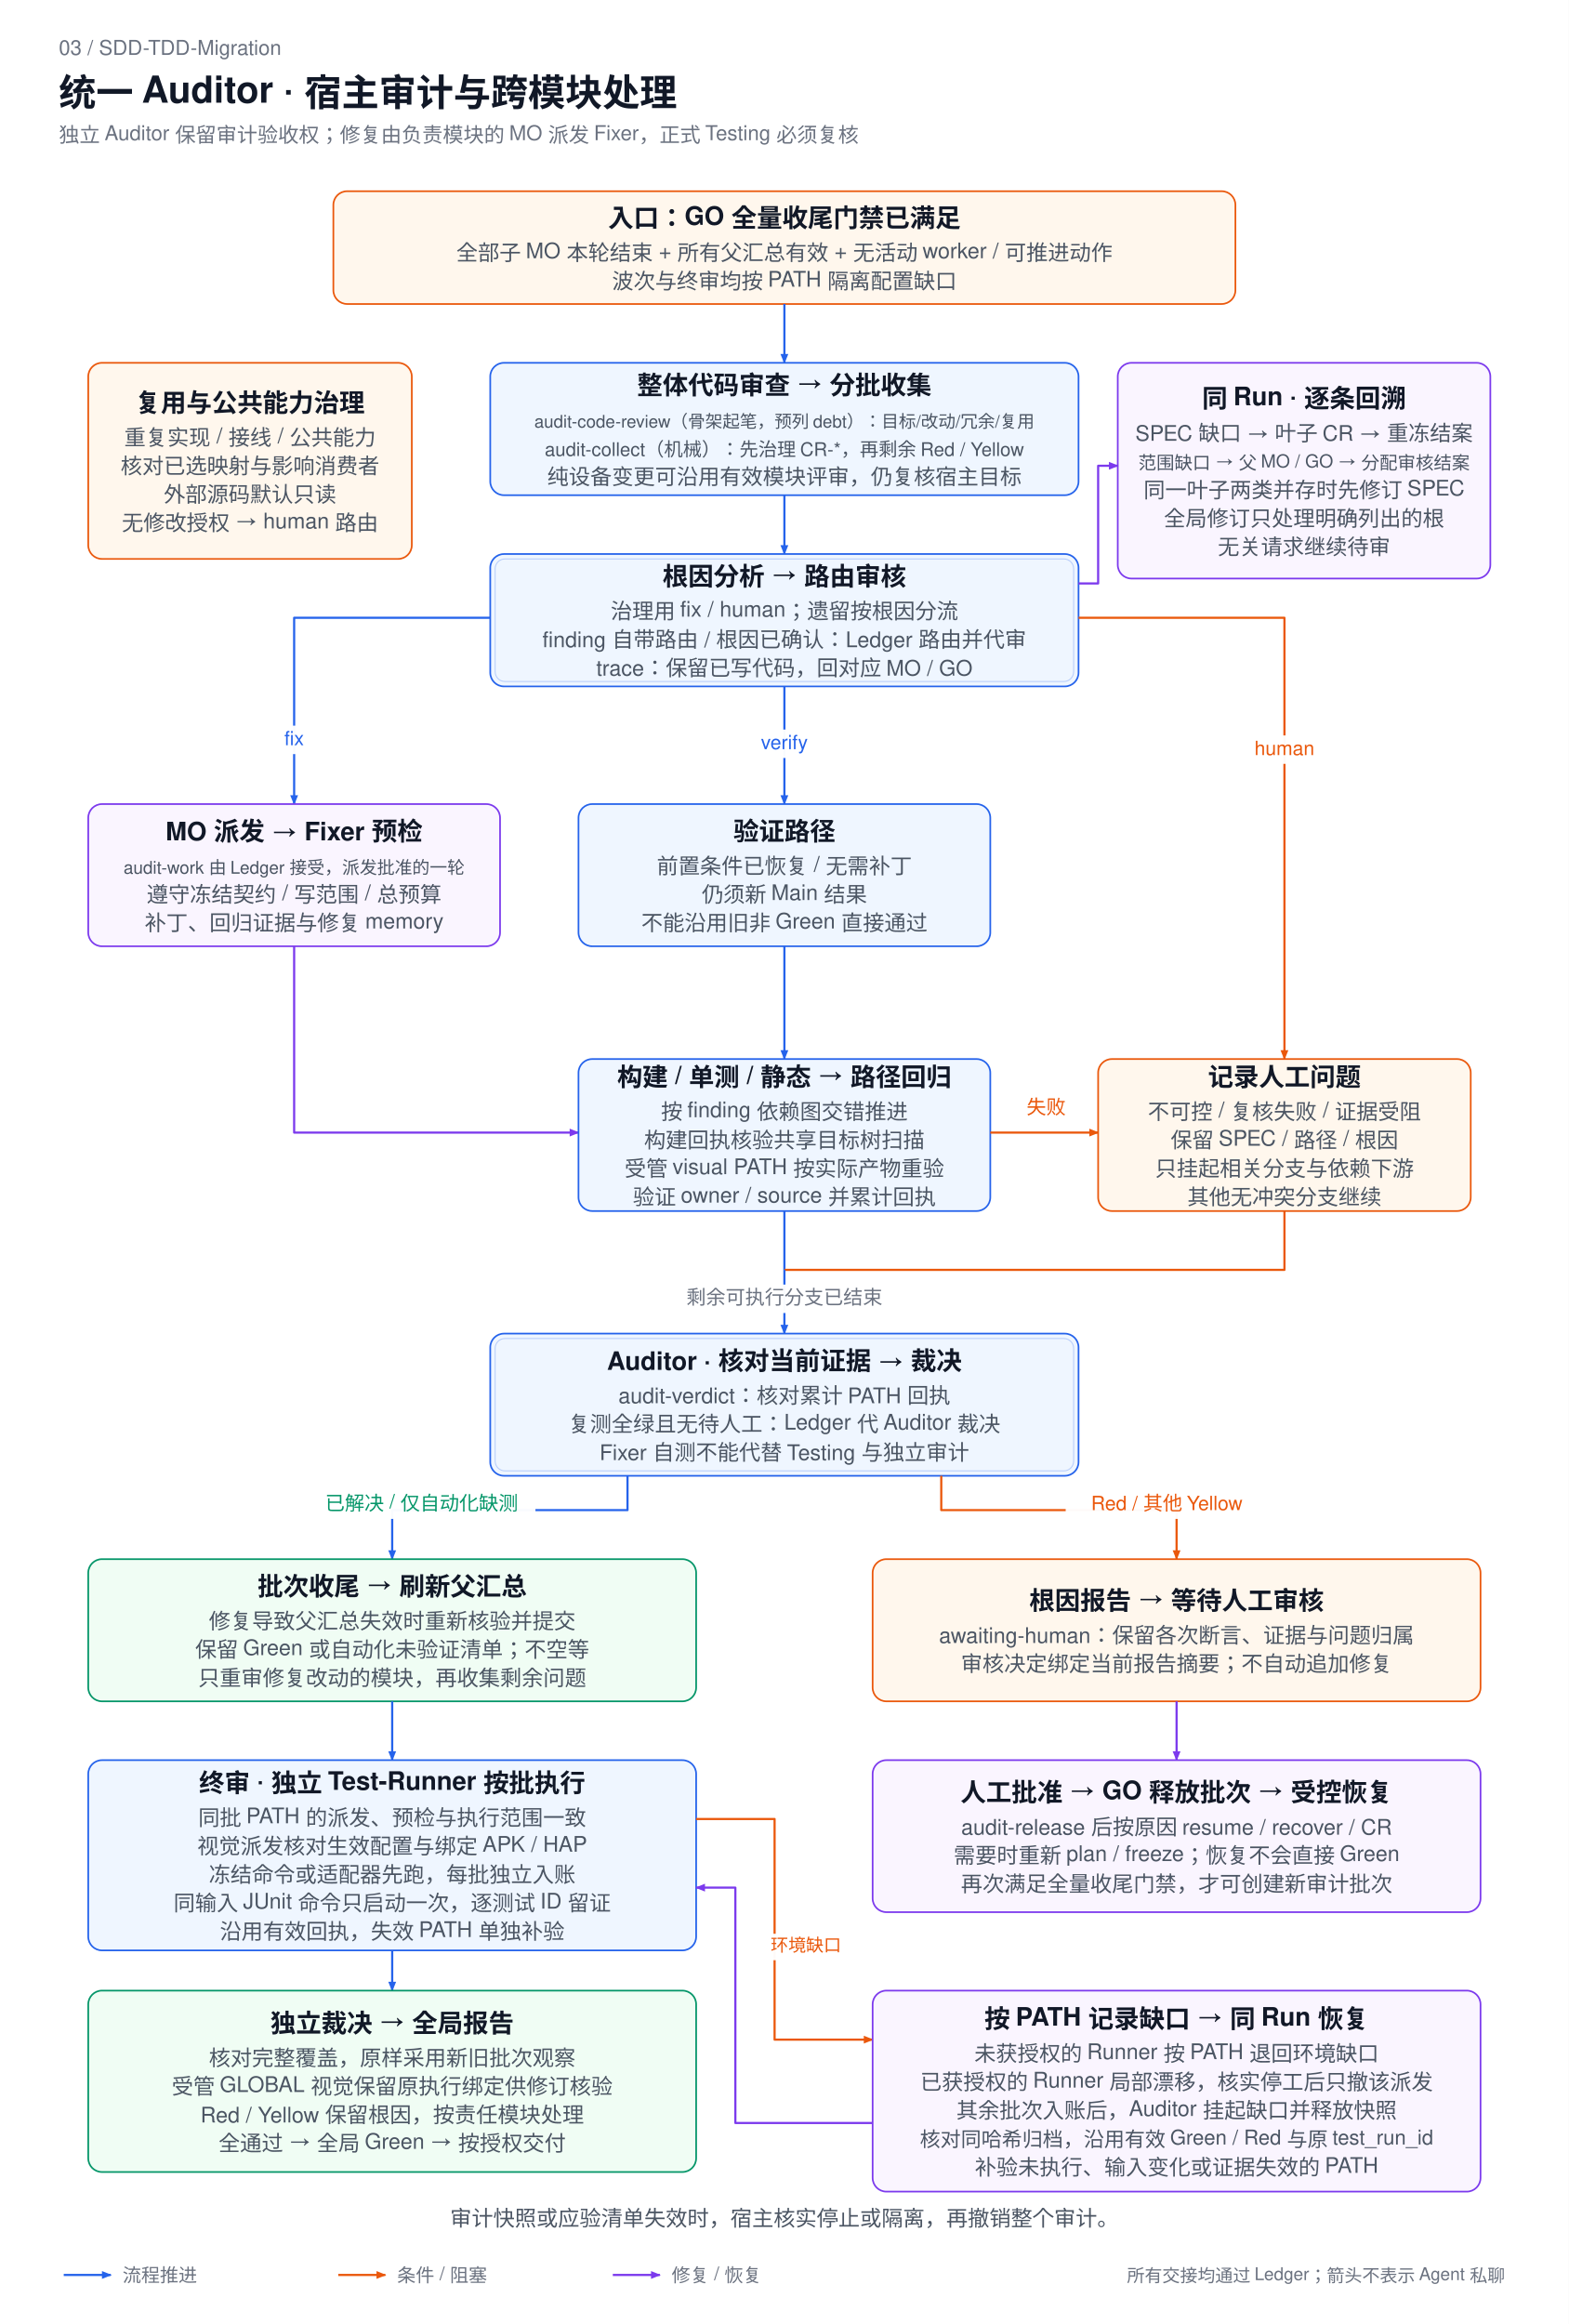
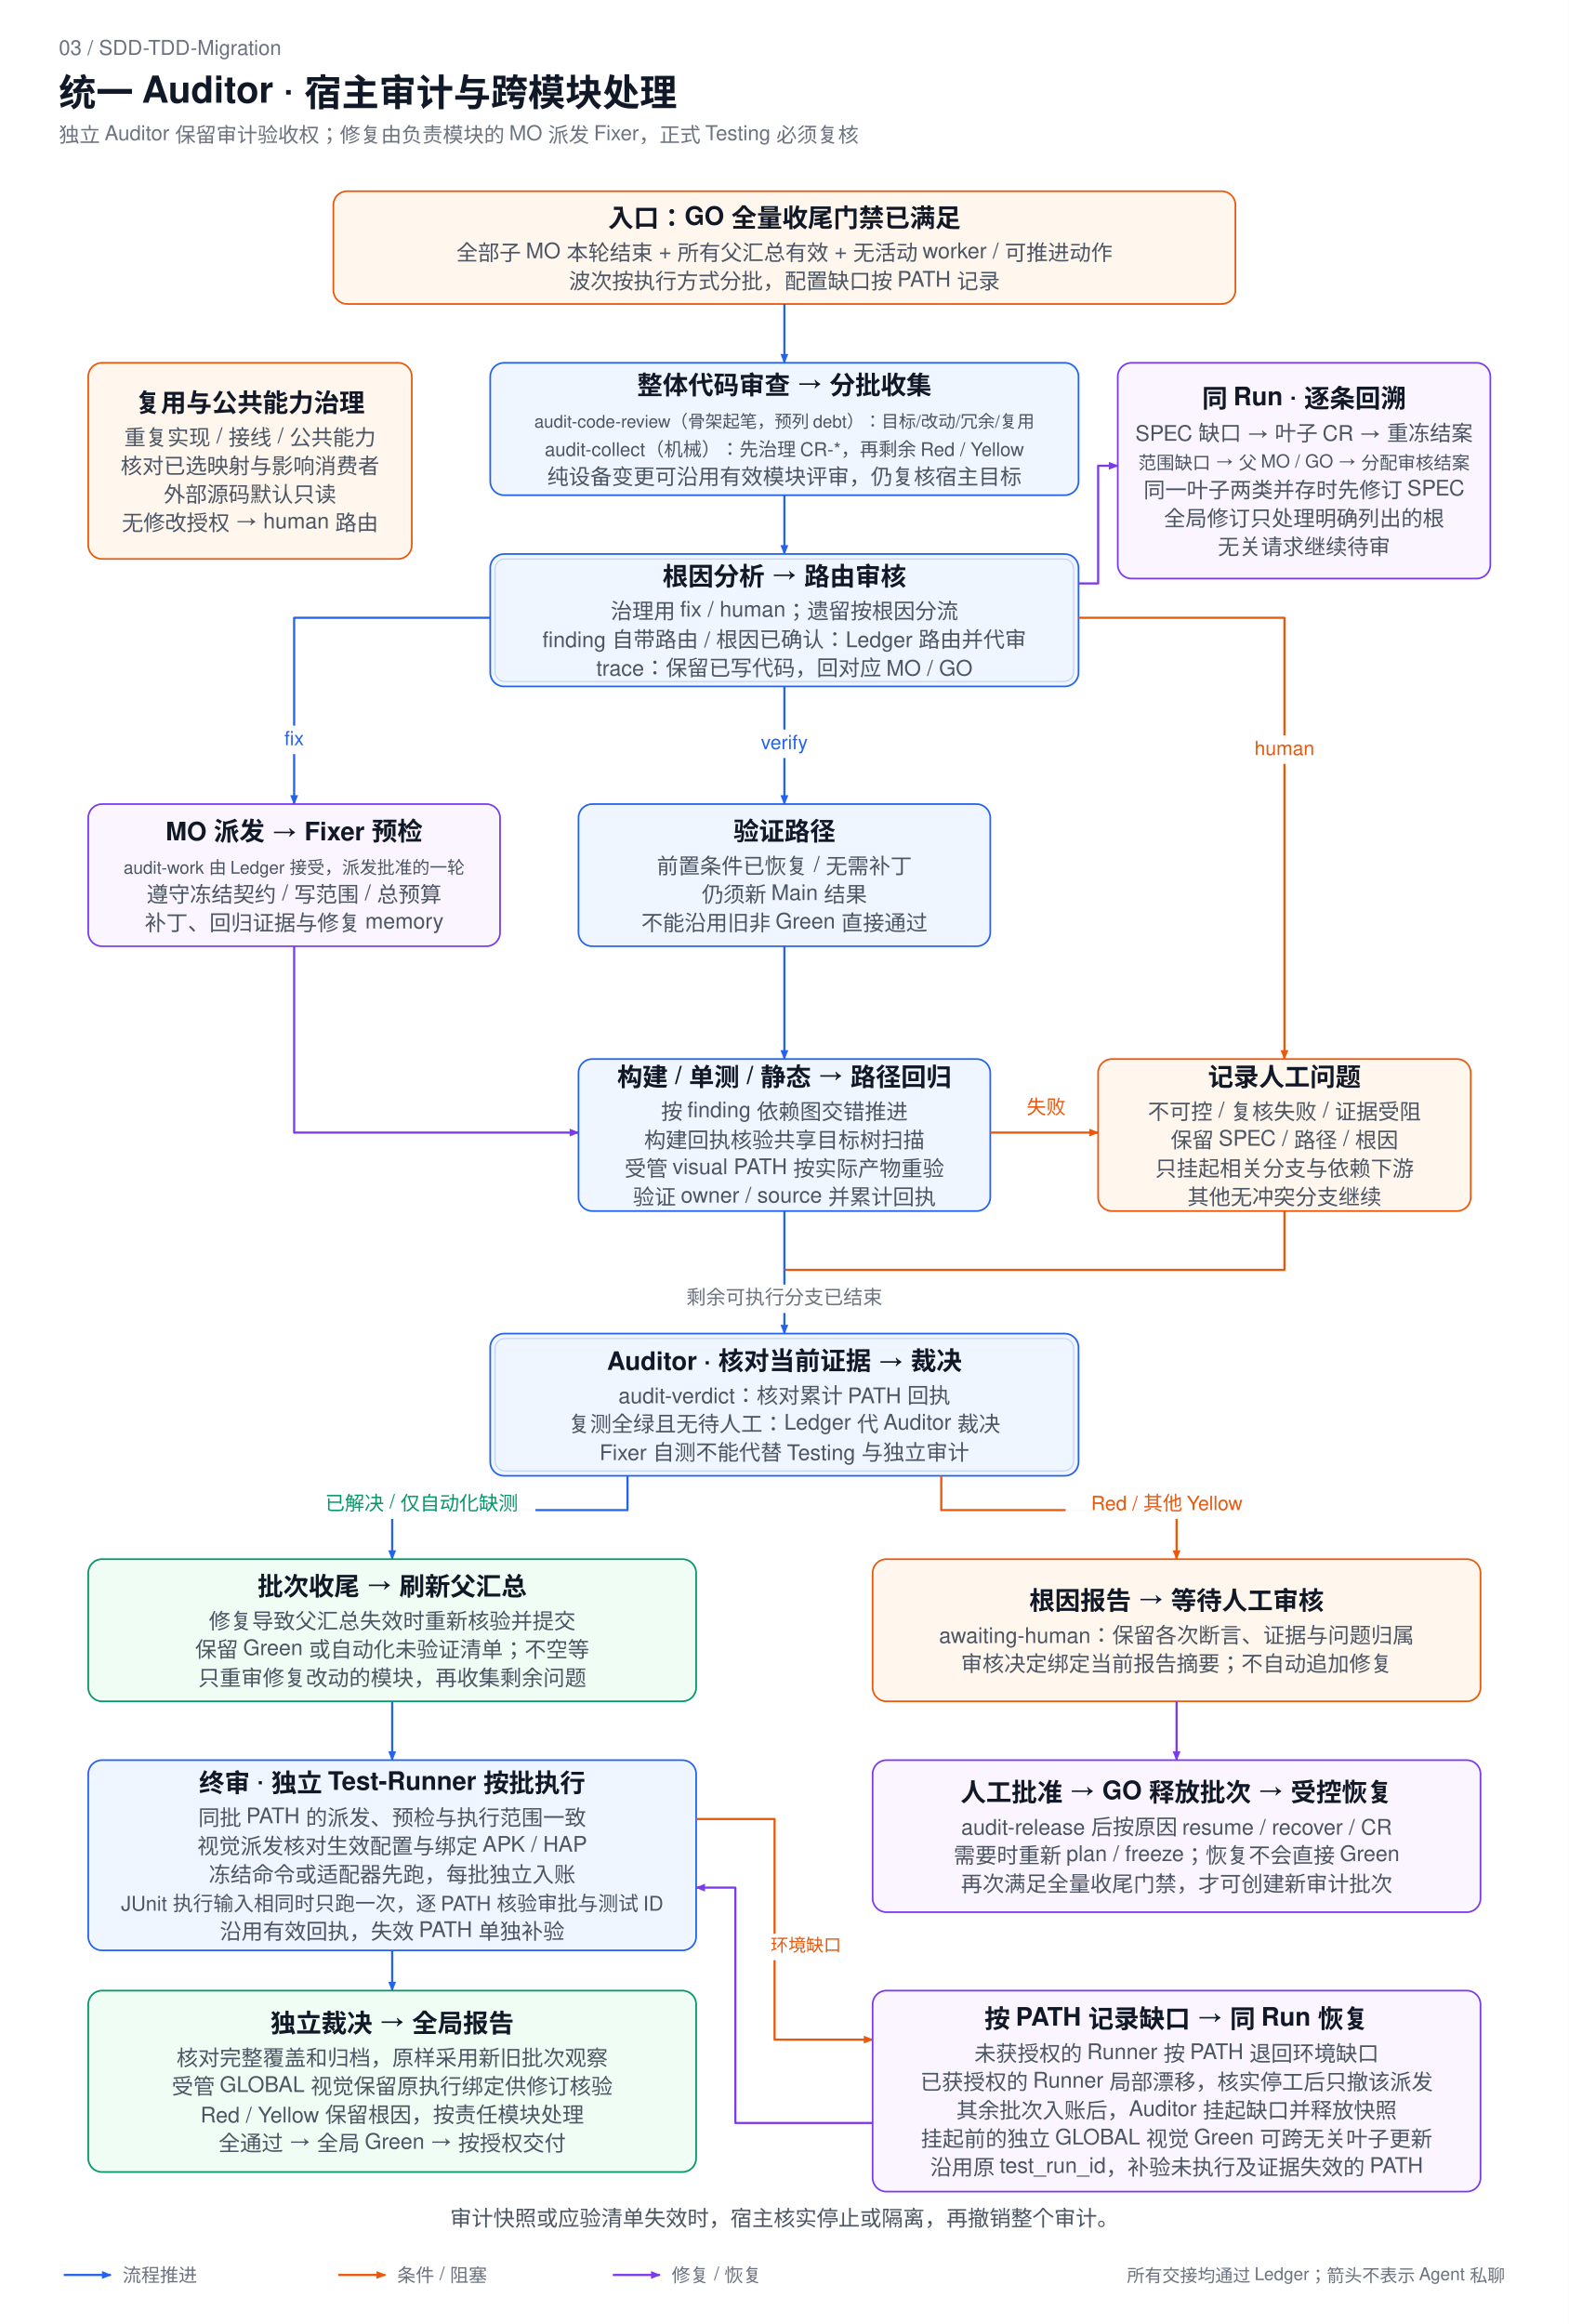
<svg xmlns="http://www.w3.org/2000/svg" width="1600" height="2370" viewBox="0 0 1600 2370" role="img" aria-labelledby="title desc">
  <style>text {font-family: "Helvetica Neue", Helvetica, Arial, "PingFang SC", "Microsoft YaHei", sans-serif;}</style>
  <defs>
    <marker id="arrow-blue" markerWidth="10" markerHeight="8" refX="9" refY="4" orient="auto" markerUnits="userSpaceOnUse">
      <path d="M0,0 L10,4 L0,8 Z" fill="#2563eb" />
    </marker>
    <marker id="arrow-orange" markerWidth="10" markerHeight="8" refX="9" refY="4" orient="auto" markerUnits="userSpaceOnUse">
      <path d="M0,0 L10,4 L0,8 Z" fill="#ea580c" />
    </marker>
    <marker id="arrow-green" markerWidth="10" markerHeight="8" refX="9" refY="4" orient="auto" markerUnits="userSpaceOnUse">
      <path d="M0,0 L10,4 L0,8 Z" fill="#059669" />
    </marker>
    <marker id="arrow-purple" markerWidth="10" markerHeight="8" refX="9" refY="4" orient="auto" markerUnits="userSpaceOnUse">
      <path d="M0,0 L10,4 L0,8 Z" fill="#7c3aed" />
    </marker>
    <marker id="arrow-gray" markerWidth="10" markerHeight="8" refX="9" refY="4" orient="auto" markerUnits="userSpaceOnUse">
      <path d="M0,0 L10,4 L0,8 Z" fill="#6b7280" />
    </marker>
  </defs>
  <rect width="1600" height="2370" fill="white" />
  <text x="60" y="56" font-size="21.00" fill="#6b7280" text-anchor="start" font-weight="400">03  /  SDD-TDD-Migration</text>
  <text x="60" y="108" font-size="38.00" fill="#111827" text-anchor="start" font-weight="700">统一 Auditor · 宿主审计与跨模块处理</text>
  <text x="60" y="145" font-size="21.00" fill="#6b7280" text-anchor="start" font-weight="400">独立 Auditor 保留审计验收权；修复由负责模块的 MO 派发 Fixer，正式 Testing 必须复核</text>
  <rect x="340" y="195" width="920" height="115" rx="14" fill="#fff7ed" stroke="#ea580c" stroke-width="1.7" />
  <text x="800.0" y="231.5" font-size="26.00" fill="#111827" text-anchor="middle" font-weight="650">入口：GO 全量收尾门禁已满足</text>
  <text x="800.0" y="265.5" font-size="22.00" fill="#4b5563" text-anchor="middle" font-weight="400">全部子 MO 本轮结束 + 所有父汇总有效 + 无活动 worker / 可推进动作</text>
-   <text x="800.0" y="294.5" font-size="22.00" fill="#4b5563" text-anchor="middle" font-weight="400">波次与终审均按 PATH 隔离配置缺口</text>
+   <text x="800.0" y="294.5" font-size="22.00" fill="#4b5563" text-anchor="middle" font-weight="400">波次按执行方式分批，配置缺口按 PATH 记录</text>
  <path d="M800,310 L800,370" fill="none" stroke="#2563eb" stroke-width="2.2" stroke-linejoin="round" marker-end="url(#arrow-blue)" />
  <rect x="500" y="370" width="600" height="135" rx="14" fill="#eff6ff" stroke="#2563eb" stroke-width="1.7" />
  <text x="800.0" y="402.0" font-size="26.00" fill="#111827" text-anchor="middle" font-weight="650">整体代码审查 → 分批收集</text>
  <text x="800.0" y="436.0" font-size="17.67" fill="#4b5563" text-anchor="middle" font-weight="400">audit-code-review（骨架起笔，预列 debt）：目标/改动/冗余/复用</text>
  <text x="800.0" y="465.0" font-size="19.21" fill="#4b5563" text-anchor="middle" font-weight="400">audit-collect（机械）：先治理 CR-*，再剩余 Red / Yellow</text>
  <text x="800.0" y="494.0" font-size="22.00" fill="#4b5563" text-anchor="middle" font-weight="400">纯设备变更可沿用有效模块评审，仍复核宿主目标</text>
  <path d="M800,505 L800,565" fill="none" stroke="#2563eb" stroke-width="2.2" stroke-linejoin="round" marker-end="url(#arrow-blue)" />
  <rect x="500" y="565" width="600" height="135" rx="14" fill="#eff6ff" stroke="#2563eb" stroke-width="1.7" />
  <rect x="505" y="570" width="590" height="125" rx="10" fill="none" stroke="#2563eb" stroke-opacity="0.28" />
  <text x="800.0" y="597.0" font-size="26.00" fill="#111827" text-anchor="middle" font-weight="650">根因分析 → 路由审核</text>
  <text x="800.0" y="631.0" font-size="22.00" fill="#4b5563" text-anchor="middle" font-weight="400">治理用 fix / human；遗留按根因分流</text>
  <text x="800.0" y="660.0" font-size="22.00" fill="#4b5563" text-anchor="middle" font-weight="400">finding 自带路由 / 根因已确认：Ledger 路由并代审</text>
  <text x="800.0" y="689.0" font-size="22.00" fill="#4b5563" text-anchor="middle" font-weight="400">trace：保留已写代码，回对应 MO / GO</text>
  <rect x="1140" y="370" width="380" height="220" rx="14" fill="#faf5ff" stroke="#7c3aed" stroke-width="1.7" />
  <text x="1330.0" y="415.5" font-size="26.00" fill="#111827" text-anchor="middle" font-weight="650">同 Run · 逐条回溯</text>
  <text x="1330.0" y="449.5" font-size="21.90" fill="#4b5563" text-anchor="middle" font-weight="400">SPEC 缺口 → 叶子 CR → 重冻结案</text>
  <text x="1330.0" y="478.5" font-size="18.44" fill="#4b5563" text-anchor="middle" font-weight="400">范围缺口 → 父 MO / GO → 分配审核结案</text>
  <text x="1330.0" y="507.5" font-size="22.00" fill="#4b5563" text-anchor="middle" font-weight="400">同一叶子两类并存时先修订 SPEC</text>
  <text x="1330.0" y="536.5" font-size="22.00" fill="#4b5563" text-anchor="middle" font-weight="400">全局修订只处理明确列出的根</text>
  <text x="1330.0" y="565.5" font-size="22.00" fill="#4b5563" text-anchor="middle" font-weight="400">无关请求继续待审</text>
  <path d="M1100,595 L1120,595 L1120,475 L1140,475" fill="none" stroke="#7c3aed" stroke-width="2.2" stroke-linejoin="round" marker-end="url(#arrow-purple)" />
  <rect x="90" y="370" width="330" height="200" rx="14" fill="#fff7ed" stroke="#ea580c" stroke-width="1.7" />
  <text x="255.0" y="420.0" font-size="26.00" fill="#111827" text-anchor="middle" font-weight="650">复用与公共能力治理</text>
  <text x="255.0" y="454.0" font-size="22.00" fill="#4b5563" text-anchor="middle" font-weight="400">重复实现 / 接线 / 公共能力</text>
  <text x="255.0" y="483.0" font-size="22.00" fill="#4b5563" text-anchor="middle" font-weight="400">核对已选映射与影响消费者</text>
  <text x="255.0" y="512.0" font-size="22.00" fill="#4b5563" text-anchor="middle" font-weight="400">外部源码默认只读</text>
  <text x="255.0" y="541.0" font-size="22.00" fill="#4b5563" text-anchor="middle" font-weight="400">无修改授权 → human 路由</text>
  <path d="M500,630 L300,630 L300,820" fill="none" stroke="#2563eb" stroke-width="2.2" stroke-linejoin="round" marker-end="url(#arrow-blue)" />
  <rect x="273.9" y="740" width="52.2" height="29" rx="4" fill="white" opacity="0.97" />
  <text x="300" y="760" font-size="20.00" fill="#2563eb" text-anchor="middle" font-weight="400">fix</text>
  <path d="M800,700 L800,820" fill="none" stroke="#2563eb" stroke-width="2.2" stroke-linejoin="round" marker-end="url(#arrow-blue)" />
  <rect x="756.8" y="744" width="86.4" height="29" rx="4" fill="white" opacity="0.97" />
  <text x="800" y="764" font-size="20.00" fill="#2563eb" text-anchor="middle" font-weight="400">verify</text>
  <path d="M1100,630 L1310,630 L1310,1080" fill="none" stroke="#ea580c" stroke-width="2.2" stroke-linejoin="round" marker-end="url(#arrow-orange)" />
  <rect x="1272.5" y="750" width="75.0" height="29" rx="4" fill="white" opacity="0.97" />
  <text x="1310" y="770" font-size="20.00" fill="#ea580c" text-anchor="middle" font-weight="400">human</text>
  <rect x="90" y="820" width="420" height="145" rx="14" fill="#faf5ff" stroke="#7c3aed" stroke-width="1.7" />
  <text x="300.0" y="857.0" font-size="26.00" fill="#111827" text-anchor="middle" font-weight="650">MO 派发 → Fixer 预检</text>
  <text x="300.0" y="891.0" font-size="17.87" fill="#4b5563" text-anchor="middle" font-weight="400">audit-work 由 Ledger 接受，派发批准的一轮</text>
  <text x="300.0" y="920.0" font-size="22.00" fill="#4b5563" text-anchor="middle" font-weight="400">遵守冻结契约 / 写范围 / 总预算</text>
  <text x="300.0" y="949.0" font-size="22.00" fill="#4b5563" text-anchor="middle" font-weight="400">补丁、回归证据与修复 memory</text>
  <rect x="590" y="820" width="420" height="145" rx="14" fill="#eff6ff" stroke="#2563eb" stroke-width="1.7" />
  <text x="800.0" y="857.0" font-size="26.00" fill="#111827" text-anchor="middle" font-weight="650">验证路径</text>
  <text x="800.0" y="891.0" font-size="22.00" fill="#4b5563" text-anchor="middle" font-weight="400">前置条件已恢复 / 无需补丁</text>
  <text x="800.0" y="920.0" font-size="22.00" fill="#4b5563" text-anchor="middle" font-weight="400">仍须新 Main 结果</text>
  <text x="800.0" y="949.0" font-size="22.00" fill="#4b5563" text-anchor="middle" font-weight="400">不能沿用旧非 Green 直接通过</text>
  <path d="M300,965 L300,1155 L590,1155" fill="none" stroke="#7c3aed" stroke-width="2.2" stroke-linejoin="round" marker-end="url(#arrow-purple)" />
  <path d="M800,965 L800,1080" fill="none" stroke="#2563eb" stroke-width="2.2" stroke-linejoin="round" marker-end="url(#arrow-blue)" />
  <rect x="590" y="1080" width="420" height="155" rx="14" fill="#eff6ff" stroke="#2563eb" stroke-width="1.7" />
  <text x="800.0" y="1107.5" font-size="25.78" fill="#111827" text-anchor="middle" font-weight="650">构建 / 单测 / 静态 → 路径回归</text>
  <text x="800.0" y="1141.5" font-size="22.00" fill="#4b5563" text-anchor="middle" font-weight="400">按 finding 依赖图交错推进</text>
  <text x="800.0" y="1170.5" font-size="22.00" fill="#4b5563" text-anchor="middle" font-weight="400">构建回执核验共享目标树扫描</text>
  <text x="800.0" y="1199.5" font-size="22.00" fill="#4b5563" text-anchor="middle" font-weight="400">受管 visual PATH 按实际产物重验</text>
  <text x="800.0" y="1228.5" font-size="22.00" fill="#4b5563" text-anchor="middle" font-weight="400">验证 owner / source 并累计回执</text>
  <path d="M1010,1155 L1120,1155" fill="none" stroke="#ea580c" stroke-width="2.2" stroke-linejoin="round" marker-end="url(#arrow-orange)" />
  <rect x="1038.0" y="1116" width="58" height="29" rx="4" fill="white" opacity="0.97" />
  <text x="1067" y="1136" font-size="20.00" fill="#ea580c" text-anchor="middle" font-weight="400">失败</text>
  <rect x="1120" y="1080" width="380" height="155" rx="14" fill="#fff7ed" stroke="#ea580c" stroke-width="1.7" />
  <text x="1310.0" y="1107.5" font-size="26.00" fill="#111827" text-anchor="middle" font-weight="650">记录人工问题</text>
  <text x="1310.0" y="1141.5" font-size="22.00" fill="#4b5563" text-anchor="middle" font-weight="400">不可控 / 复核失败 / 证据受阻</text>
  <text x="1310.0" y="1170.5" font-size="22.00" fill="#4b5563" text-anchor="middle" font-weight="400">保留 SPEC / 路径 / 根因</text>
  <text x="1310.0" y="1199.5" font-size="22.00" fill="#4b5563" text-anchor="middle" font-weight="400">只挂起相关分支与依赖下游</text>
  <text x="1310.0" y="1228.5" font-size="22.00" fill="#4b5563" text-anchor="middle" font-weight="400">其他无冲突分支继续</text>
  <path d="M800,1235 L800,1295" fill="none" stroke="#2563eb" stroke-width="2.2" stroke-linejoin="round" />
  <path d="M1310,1235 L1310,1295 L800,1295" fill="none" stroke="#ea580c" stroke-width="2.2" stroke-linejoin="round" />
  <path d="M800,1295 L800,1360" fill="none" stroke="#2563eb" stroke-width="2.2" stroke-linejoin="round" marker-end="url(#arrow-blue)" />
  <rect x="691.0" y="1310" width="218" height="29" rx="4" fill="white" opacity="0.97" />
  <text x="800" y="1330" font-size="20.00" fill="#6b7280" text-anchor="middle" font-weight="400">剩余可执行分支已结束</text>
  <rect x="500" y="1360" width="600" height="145" rx="14" fill="#eff6ff" stroke="#2563eb" stroke-width="1.7" />
  <rect x="505" y="1365" width="590" height="135" rx="10" fill="none" stroke="#2563eb" stroke-opacity="0.28" />
  <text x="800.0" y="1397.0" font-size="26.00" fill="#111827" text-anchor="middle" font-weight="650">Auditor · 核对当前证据 → 裁决</text>
  <text x="800.0" y="1431.0" font-size="22.00" fill="#4b5563" text-anchor="middle" font-weight="400">audit-verdict：核对累计 PATH 回执</text>
  <text x="800.0" y="1460.0" font-size="22.00" fill="#4b5563" text-anchor="middle" font-weight="400">复测全绿且无待人工：Ledger 代 Auditor 裁决</text>
  <text x="800.0" y="1489.0" font-size="22.00" fill="#4b5563" text-anchor="middle" font-weight="400">Fixer 自测不能代替 Testing 与独立审计</text>
  <path d="M640,1505 L640,1540 L400,1540 L400,1590" fill="none" stroke="#2563eb" stroke-width="2.2" stroke-linejoin="round" marker-end="url(#arrow-blue)" />
  <rect x="313.9" y="1520" width="232.2" height="29" rx="4" fill="white" opacity="0.97" />
  <text x="430" y="1540" font-size="20.00" fill="#059669" text-anchor="middle" font-weight="400">已解决 / 仅自动化缺测</text>
  <path d="M960,1505 L960,1540 L1200,1540 L1200,1590" fill="none" stroke="#ea580c" stroke-width="2.2" stroke-linejoin="round" marker-end="url(#arrow-orange)" />
  <rect x="1086.9" y="1520" width="206.2" height="29" rx="4" fill="white" opacity="0.97" />
  <text x="1190" y="1540" font-size="20.00" fill="#ea580c" text-anchor="middle" font-weight="400">Red / 其他 Yellow</text>
  <rect x="90" y="1590" width="620" height="145" rx="14" fill="#f0fdf4" stroke="#059669" stroke-width="1.7" />
  <text x="400.0" y="1627.0" font-size="26.00" fill="#111827" text-anchor="middle" font-weight="650">批次收尾 → 刷新父汇总</text>
  <text x="400.0" y="1661.0" font-size="22.00" fill="#4b5563" text-anchor="middle" font-weight="400">修复导致父汇总失效时重新核验并提交</text>
  <text x="400.0" y="1690.0" font-size="22.00" fill="#4b5563" text-anchor="middle" font-weight="400">保留 Green 或自动化未验证清单；不空等</text>
  <text x="400.0" y="1719.0" font-size="22.00" fill="#4b5563" text-anchor="middle" font-weight="400">只重审修复改动的模块，再收集剩余问题</text>
  <rect x="890" y="1590" width="620" height="145" rx="14" fill="#fff7ed" stroke="#ea580c" stroke-width="1.7" />
  <text x="1200.0" y="1641.5" font-size="26.00" fill="#111827" text-anchor="middle" font-weight="650">根因报告 → 等待人工审核</text>
  <text x="1200.0" y="1675.5" font-size="22.00" fill="#4b5563" text-anchor="middle" font-weight="400">awaiting-human：保留各次断言、证据与问题归属</text>
  <text x="1200.0" y="1704.5" font-size="22.00" fill="#4b5563" text-anchor="middle" font-weight="400">审核决定绑定当前报告摘要；不自动追加修复</text>
  <path d="M400,1735 L400,1795" fill="none" stroke="#2563eb" stroke-width="2.2" stroke-linejoin="round" marker-end="url(#arrow-blue)" />
  <rect x="90" y="1795" width="620" height="194" rx="14" fill="#eff6ff" stroke="#2563eb" stroke-width="1.7" />
  <text x="400.0" y="1827.5" font-size="26.00" fill="#111827" text-anchor="middle" font-weight="650">终审 · 独立 Test-Runner 按批执行</text>
  <text x="400.0" y="1861.5" font-size="22.00" fill="#4b5563" text-anchor="middle" font-weight="400">同批 PATH 的派发、预检与执行范围一致</text>
  <text x="400.0" y="1890.5" font-size="22.00" fill="#4b5563" text-anchor="middle" font-weight="400">视觉派发核对生效配置与绑定 APK / HAP</text>
  <text x="400.0" y="1919.5" font-size="22.00" fill="#4b5563" text-anchor="middle" font-weight="400">冻结命令或适配器先跑，每批独立入账</text>
-   <text x="400.0" y="1948.5" font-size="22.00" fill="#4b5563" text-anchor="middle" font-weight="400">同输入 JUnit 命令只启动一次，逐测试 ID 留证</text>
+   <text x="400.0" y="1948.5" font-size="20.67" fill="#4b5563" text-anchor="middle" font-weight="400">JUnit 执行输入相同时只跑一次，逐 PATH 核验审批与测试 ID</text>
  <text x="400.0" y="1977.5" font-size="22.00" fill="#4b5563" text-anchor="middle" font-weight="400">沿用有效回执，失效 PATH 单独补验</text>
  <path d="M1200,1735 L1200,1795" fill="none" stroke="#7c3aed" stroke-width="2.2" stroke-linejoin="round" marker-end="url(#arrow-purple)" />
  <rect x="890" y="1795" width="620" height="155" rx="14" fill="#faf5ff" stroke="#7c3aed" stroke-width="1.7" />
  <text x="1200.0" y="1837.0" font-size="26.00" fill="#111827" text-anchor="middle" font-weight="650">人工批准 → GO 释放批次 → 受控恢复</text>
  <text x="1200.0" y="1871.0" font-size="22.00" fill="#4b5563" text-anchor="middle" font-weight="400">audit-release 后按原因 resume / recover / CR</text>
  <text x="1200.0" y="1900.0" font-size="22.00" fill="#4b5563" text-anchor="middle" font-weight="400">需要时重新 plan / freeze；恢复不会直接 Green</text>
  <text x="1200.0" y="1929.0" font-size="22.00" fill="#4b5563" text-anchor="middle" font-weight="400">再次满足全量收尾门禁，才可创建新审计批次</text>
  <path d="M710,1855 L790,1855 L790,2080 L890,2080" fill="none" stroke="#ea580c" stroke-width="2.2" stroke-linejoin="round" marker-end="url(#arrow-orange)" />
  <rect x="777.0" y="1972" width="90" height="27" rx="4" fill="white" opacity="0.97" />
  <text x="822" y="1990" font-size="18.00" fill="#ea580c" text-anchor="middle" font-weight="400">环境缺口</text>
  <path d="M890,2165 L750,2165 L750,1925 L710,1925" fill="none" stroke="#7c3aed" stroke-width="2.2" stroke-linejoin="round" marker-end="url(#arrow-purple)" />
  <path d="M400,1989 L400,2030" fill="none" stroke="#2563eb" stroke-width="2.2" stroke-linejoin="round" marker-end="url(#arrow-blue)" />
  <rect x="90" y="2030" width="620" height="185" rx="14" fill="#f0fdf4" stroke="#059669" stroke-width="1.7" />
  <text x="400.0" y="2072.5" font-size="26.00" fill="#111827" text-anchor="middle" font-weight="650">独立裁决 → 全局报告</text>
-   <text x="400.0" y="2106.5" font-size="22.00" fill="#4b5563" text-anchor="middle" font-weight="400">核对完整覆盖，原样采用新旧批次观察</text>
+   <text x="400.0" y="2106.5" font-size="22.00" fill="#4b5563" text-anchor="middle" font-weight="400">核对完整覆盖和归档，原样采用新旧批次观察</text>
  <text x="400.0" y="2135.5" font-size="22.00" fill="#4b5563" text-anchor="middle" font-weight="400">受管 GLOBAL 视觉保留原执行绑定供修订核验</text>
  <text x="400.0" y="2164.5" font-size="22.00" fill="#4b5563" text-anchor="middle" font-weight="400">Red / Yellow 保留根因，按责任模块处理</text>
  <text x="400.0" y="2193.5" font-size="22.00" fill="#4b5563" text-anchor="middle" font-weight="400">全通过 → 全局 Green → 按授权交付</text>
  <rect x="890" y="2030" width="620" height="205" rx="14" fill="#faf5ff" stroke="#7c3aed" stroke-width="1.7" />
  <text x="1200.0" y="2068.0" font-size="26.00" fill="#111827" text-anchor="middle" font-weight="650">按 PATH 记录缺口 → 同 Run 恢复</text>
  <text x="1200.0" y="2102.0" font-size="22.00" fill="#4b5563" text-anchor="middle" font-weight="400">未获授权的 Runner 按 PATH 退回环境缺口</text>
  <text x="1200.0" y="2131.0" font-size="22.00" fill="#4b5563" text-anchor="middle" font-weight="400">已获授权的 Runner 局部漂移，核实停工后只撤该派发</text>
  <text x="1200.0" y="2160.0" font-size="22.00" fill="#4b5563" text-anchor="middle" font-weight="400">其余批次入账后，Auditor 挂起缺口并释放快照</text>
-   <text x="1200.0" y="2189.0" font-size="20.88" fill="#4b5563" text-anchor="middle" font-weight="400">核对同哈希归档，沿用有效 Green / Red 与原 test_run_id</text>
-   <text x="1200.0" y="2218.0" font-size="22.00" fill="#4b5563" text-anchor="middle" font-weight="400">补验未执行、输入变化或证据失效的 PATH</text>
+   <text x="1200.0" y="2189.0" font-size="22.00" fill="#4b5563" text-anchor="middle" font-weight="400">挂起前的独立 GLOBAL 视觉 Green 可跨无关叶子更新</text>
+   <text x="1200.0" y="2218.0" font-size="22.00" fill="#4b5563" text-anchor="middle" font-weight="400">沿用原 test_run_id，补验未执行及证据失效的 PATH</text>
  <text x="800" y="2270" font-size="22.00" fill="#4b5563" text-anchor="middle" font-weight="400">审计快照或应验清单失效时，宿主核实停止或隔离，再撤销整个审计。</text>
  <path d="M65,2320 L113,2320" fill="none" stroke="#2563eb" stroke-width="2.2" stroke-linejoin="round" marker-end="url(#arrow-blue)" />
  <text x="125" y="2327" font-size="19.00" fill="#6b7280" text-anchor="start" font-weight="400">流程推进</text>
  <path d="M345,2320 L393,2320" fill="none" stroke="#ea580c" stroke-width="2.2" stroke-linejoin="round" marker-end="url(#arrow-orange)" />
  <text x="405" y="2327" font-size="19.00" fill="#6b7280" text-anchor="start" font-weight="400">条件 / 阻塞</text>
  <path d="M625,2320 L673,2320" fill="none" stroke="#7c3aed" stroke-width="2.2" stroke-linejoin="round" marker-end="url(#arrow-purple)" />
  <text x="685" y="2327" font-size="19.00" fill="#6b7280" text-anchor="start" font-weight="400">修复 / 恢复</text>
  <text x="1535" y="2327" font-size="18.00" fill="#6b7280" text-anchor="end" font-weight="400">所有交接均通过 Ledger；箭头不表示 Agent 私聊</text>
</svg>
